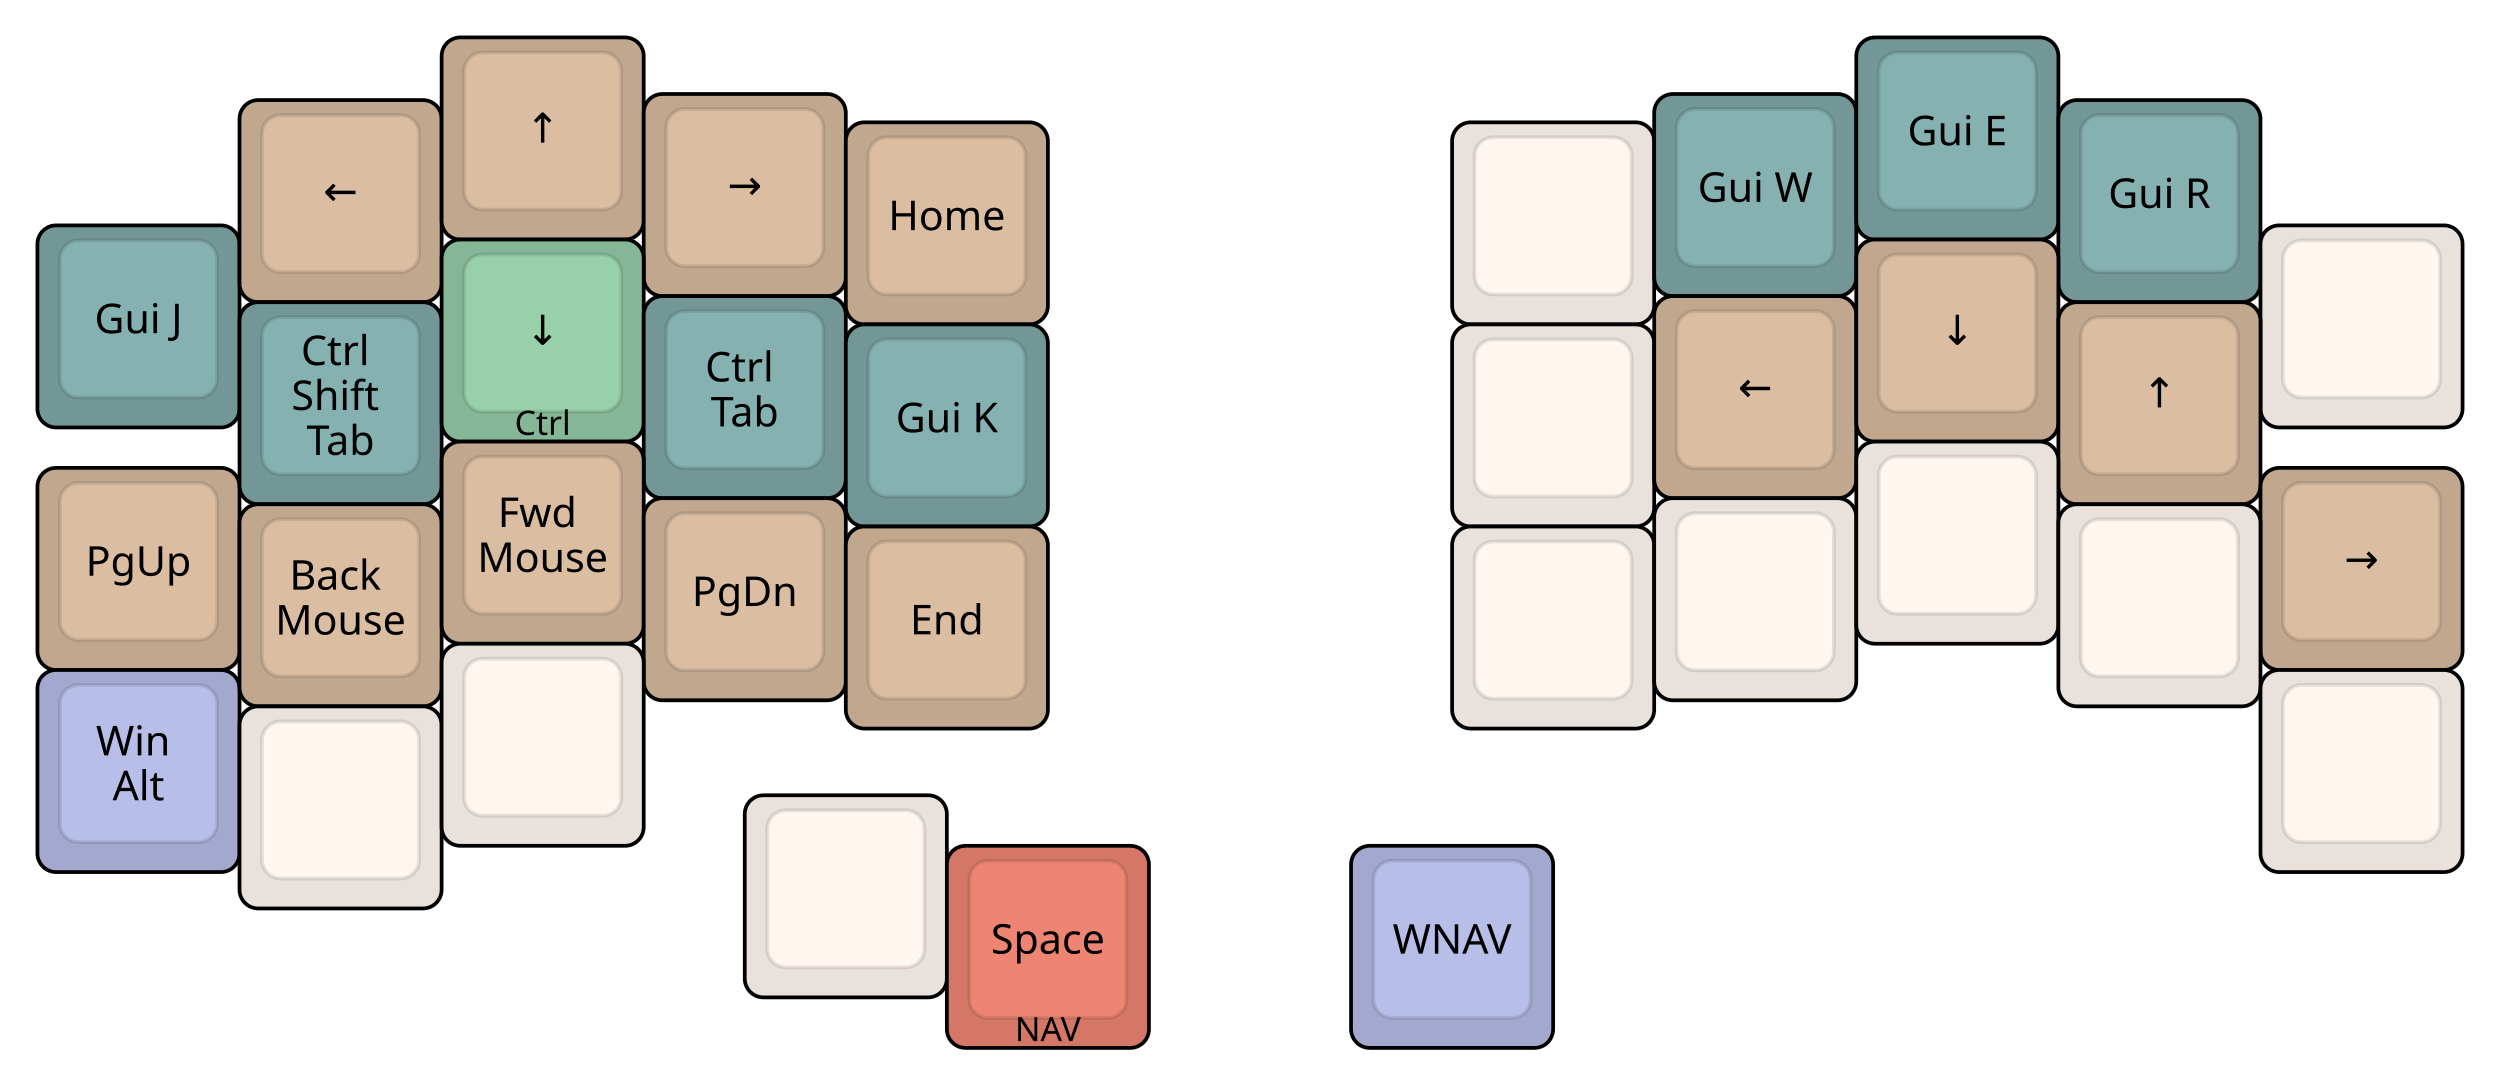
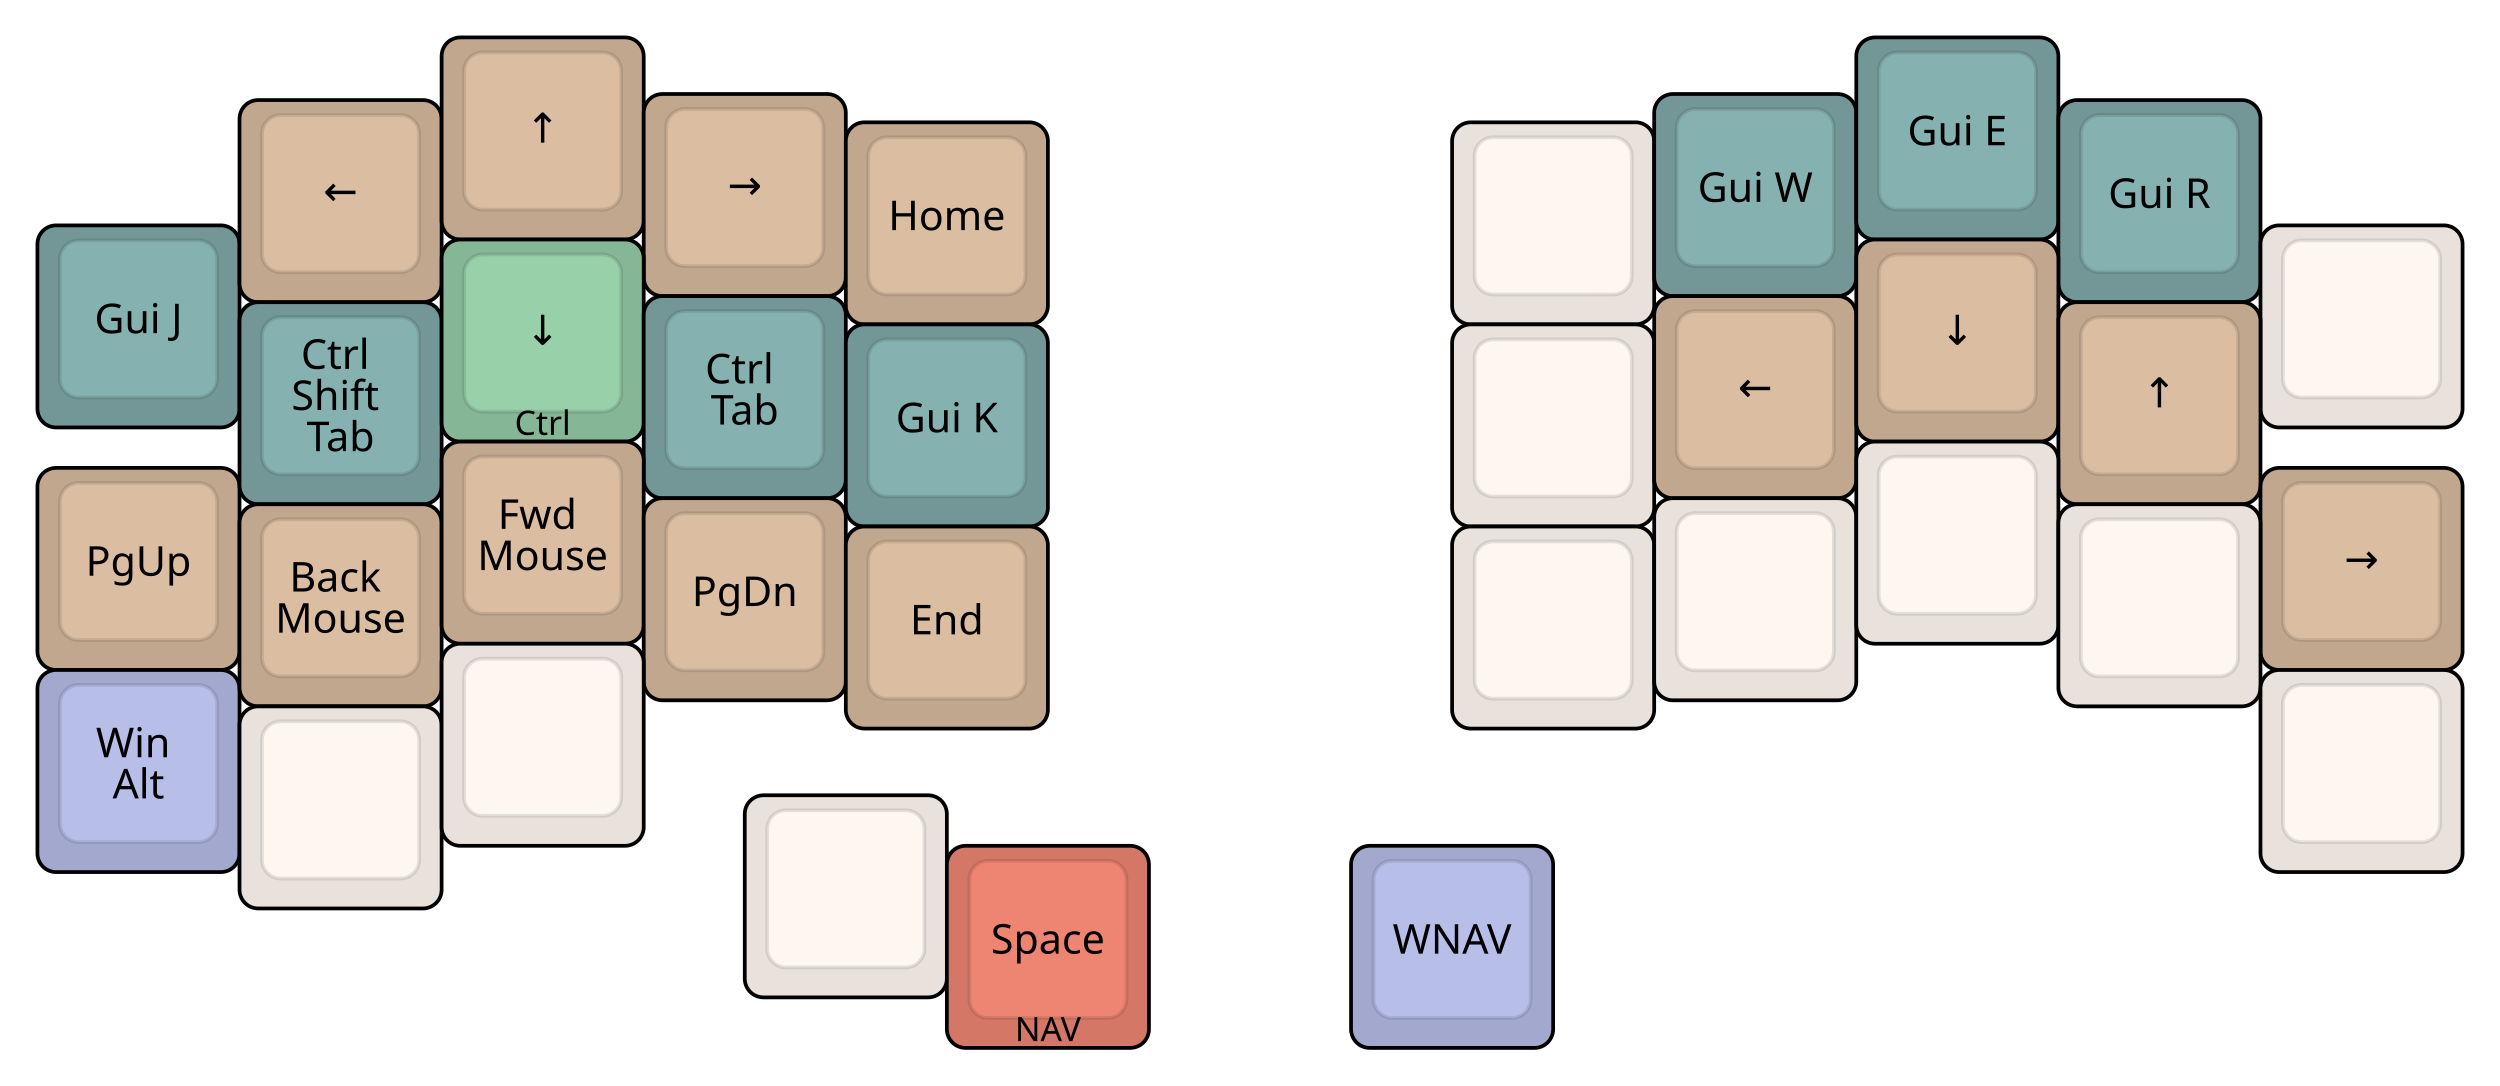
<svg xmlns="http://www.w3.org/2000/svg" width="668px" height="290x" viewBox="0 0 668 290">
  <style type="text/css">
    .keycap .border { stroke: black; stroke-width: 1; }
    .keycap .inner.border { stroke: rgba(0,0,0,.1); }
    .keycap { font-family: sans-serif; font-size: 11px}
    .keycap .sub { font-size: 9px}
  </style>
  <g class="keycap mod_implicit">
    <rect x="10" y="60.22" width="54" height="54" rx="5" fill="#739797" class="outer border" />
    <rect x="16" y="64.22" width="42" height="42" rx="5" fill="#86b1b1" class="inner border" />
    <text x="37" y="85.22" text-anchor="middle" dominant-baseline="middle" class="main">
      <tspan x="37" dy="0">Gui J</tspan>
    </text>
  </g>
  <g class="keycap default">
    <rect x="64" y="26.74" width="54" height="54" rx="5" fill="#c1a78e" class="outer border" />
    <rect x="70" y="30.74" width="42" height="42" rx="5" fill="#dbbda1" class="inner border" />
    <text x="91" y="51.74" text-anchor="middle" dominant-baseline="middle" class="main">
      <tspan x="91" dy="0">←</tspan>
    </text>
  </g>
  <g class="keycap default">
    <rect x="118" y="10" width="54" height="54" rx="5" fill="#c1a78e" class="outer border" />
    <rect x="124" y="14" width="42" height="42" rx="5" fill="#dbbda1" class="inner border" />
    <text x="145" y="35" text-anchor="middle" dominant-baseline="middle" class="main">
      <tspan x="145" dy="0">↑</tspan>
    </text>
  </g>
  <g class="keycap default">
    <rect x="172" y="25.12" width="54" height="54" rx="5" fill="#c1a78e" class="outer border" />
    <rect x="178" y="29.12" width="42" height="42" rx="5" fill="#dbbda1" class="inner border" />
    <text x="199" y="50.12" text-anchor="middle" dominant-baseline="middle" class="main">
      <tspan x="199" dy="0">→</tspan>
    </text>
  </g>
  <g class="keycap default">
    <rect x="226" y="32.68" width="54" height="54" rx="5" fill="#c1a78e" class="outer border" />
    <rect x="232" y="36.68" width="42" height="42" rx="5" fill="#dbbda1" class="inner border" />
    <text x="253" y="57.68" text-anchor="middle" dominant-baseline="middle" class="main">
      <tspan x="253" dy="0">Home</tspan>
    </text>
  </g>
  <g class="keycap blank">
    <rect x="388" y="32.68" width="54" height="54" rx="5" fill="#e9e1db" class="outer border" />
    <rect x="394" y="36.68" width="42" height="42" rx="5" fill="#fff6f0" class="inner border" />
  </g>
  <g class="keycap mod_implicit">
    <rect x="442" y="25.12" width="54" height="54" rx="5" fill="#739797" class="outer border" />
    <rect x="448" y="29.12" width="42" height="42" rx="5" fill="#86b1b1" class="inner border" />
    <text x="469" y="50.12" text-anchor="middle" dominant-baseline="middle" class="main">
      <tspan x="469" dy="0">Gui W</tspan>
    </text>
  </g>
  <g class="keycap mod_implicit">
    <rect x="496" y="10" width="54" height="54" rx="5" fill="#739797" class="outer border" />
    <rect x="502" y="14" width="42" height="42" rx="5" fill="#86b1b1" class="inner border" />
    <text x="523" y="35" text-anchor="middle" dominant-baseline="middle" class="main">
      <tspan x="523" dy="0">Gui E</tspan>
    </text>
  </g>
  <g class="keycap mod_implicit">
    <rect x="550" y="26.74" width="54" height="54" rx="5" fill="#739797" class="outer border" />
    <rect x="556" y="30.74" width="42" height="42" rx="5" fill="#86b1b1" class="inner border" />
    <text x="577" y="51.74" text-anchor="middle" dominant-baseline="middle" class="main">
      <tspan x="577" dy="0">Gui R</tspan>
    </text>
  </g>
  <g class="keycap blank">
    <rect x="604" y="60.22" width="54" height="54" rx="5" fill="#e9e1db" class="outer border" />
    <rect x="610" y="64.22" width="42" height="42" rx="5" fill="#fff6f0" class="inner border" />
  </g>
  <g class="keycap default">
    <rect x="10" y="125.02" width="54" height="54" rx="5" fill="#c1a78e" class="outer border" />
    <rect x="16" y="129.02" width="42" height="42" rx="5" fill="#dbbda1" class="inner border" />
    <text x="37" y="150.02" text-anchor="middle" dominant-baseline="middle" class="main">
      <tspan x="37" dy="0">PgUp</tspan>
    </text>
  </g>
  <g class="keycap mod_implicit">
    <rect x="64" y="80.74" width="54" height="54" rx="5" fill="#739797" class="outer border" />
    <rect x="70" y="84.74" width="42" height="42" rx="5" fill="#86b1b1" class="inner border" />
-     <text x="91" y="93.74" text-anchor="middle" dominant-baseline="middle" class="main">
+     <text x="91" y="94.74" text-anchor="middle" dominant-baseline="middle" class="main">
      <tspan x="91" dy="0">Ctrl</tspan>
-       <tspan x="91" dy="12">Shift</tspan>
-       <tspan x="91" dy="12">Tab</tspan>
+       <tspan x="91" dy="11">Shift</tspan>
+       <tspan x="91" dy="11">Tab</tspan>
    </text>
  </g>
  <g class="keycap mod_down">
    <rect x="118" y="64" width="54" height="54" rx="5" fill="#85b695" class="outer border" />
    <rect x="124" y="68" width="42" height="42" rx="5" fill="#98d0aa" class="inner border" />
    <text x="145" y="89" text-anchor="middle" dominant-baseline="middle" class="main">
      <tspan x="145" dy="0">↓</tspan>
    </text>
    <text x="145" y="116.2" text-anchor="middle" class="sub">Ctrl</text>
  </g>
  <g class="keycap mod_implicit">
    <rect x="172" y="79.12" width="54" height="54" rx="5" fill="#739797" class="outer border" />
    <rect x="178" y="83.12" width="42" height="42" rx="5" fill="#86b1b1" class="inner border" />
-     <text x="199" y="98.12" text-anchor="middle" dominant-baseline="middle" class="main">
+     <text x="199" y="98.62" text-anchor="middle" dominant-baseline="middle" class="main">
      <tspan x="199" dy="0">Ctrl</tspan>
-       <tspan x="199" dy="12">Tab</tspan>
+       <tspan x="199" dy="11">Tab</tspan>
    </text>
  </g>
  <g class="keycap mod_implicit">
    <rect x="226" y="86.68" width="54" height="54" rx="5" fill="#739797" class="outer border" />
    <rect x="232" y="90.68" width="42" height="42" rx="5" fill="#86b1b1" class="inner border" />
    <text x="253" y="111.68" text-anchor="middle" dominant-baseline="middle" class="main">
      <tspan x="253" dy="0">Gui K</tspan>
    </text>
  </g>
  <g class="keycap blank">
    <rect x="388" y="86.68" width="54" height="54" rx="5" fill="#e9e1db" class="outer border" />
    <rect x="394" y="90.68" width="42" height="42" rx="5" fill="#fff6f0" class="inner border" />
  </g>
  <g class="keycap default">
    <rect x="442" y="79.12" width="54" height="54" rx="5" fill="#c1a78e" class="outer border" />
    <rect x="448" y="83.12" width="42" height="42" rx="5" fill="#dbbda1" class="inner border" />
    <text x="469" y="104.12" text-anchor="middle" dominant-baseline="middle" class="main">
      <tspan x="469" dy="0">←</tspan>
    </text>
  </g>
  <g class="keycap default">
    <rect x="496" y="64" width="54" height="54" rx="5" fill="#c1a78e" class="outer border" />
    <rect x="502" y="68" width="42" height="42" rx="5" fill="#dbbda1" class="inner border" />
    <text x="523" y="89" text-anchor="middle" dominant-baseline="middle" class="main">
      <tspan x="523" dy="0">↓</tspan>
    </text>
  </g>
  <g class="keycap default">
    <rect x="550" y="80.74" width="54" height="54" rx="5" fill="#c1a78e" class="outer border" />
    <rect x="556" y="84.74" width="42" height="42" rx="5" fill="#dbbda1" class="inner border" />
    <text x="577" y="105.74" text-anchor="middle" dominant-baseline="middle" class="main">
      <tspan x="577" dy="0">↑</tspan>
    </text>
  </g>
  <g class="keycap default">
    <rect x="604" y="125.02" width="54" height="54" rx="5" fill="#c1a78e" class="outer border" />
    <rect x="610" y="129.02" width="42" height="42" rx="5" fill="#dbbda1" class="inner border" />
    <text x="631" y="150.02" text-anchor="middle" dominant-baseline="middle" class="main">
      <tspan x="631" dy="0">→</tspan>
    </text>
  </g>
  <g class="keycap layer_down">
    <rect x="10" y="179.02" width="54" height="54" rx="5" fill="#a3a9ce" class="outer border" />
    <rect x="16" y="183.02" width="42" height="42" rx="5" fill="#b7bee8" class="inner border" />
-     <text x="37" y="198.02" text-anchor="middle" dominant-baseline="middle" class="main">
+     <text x="37" y="198.52" text-anchor="middle" dominant-baseline="middle" class="main">
      <tspan x="37" dy="0">Win</tspan>
-       <tspan x="37" dy="12">Alt</tspan>
+       <tspan x="37" dy="11">Alt</tspan>
    </text>
  </g>
  <g class="keycap default">
    <rect x="64" y="134.74" width="54" height="54" rx="5" fill="#c1a78e" class="outer border" />
    <rect x="70" y="138.74" width="42" height="42" rx="5" fill="#dbbda1" class="inner border" />
-     <text x="91" y="153.74" text-anchor="middle" dominant-baseline="middle" class="main">
+     <text x="91" y="154.24" text-anchor="middle" dominant-baseline="middle" class="main">
      <tspan x="91" dy="0">Back</tspan>
-       <tspan x="91" dy="12">Mouse</tspan>
+       <tspan x="91" dy="11">Mouse</tspan>
    </text>
  </g>
  <g class="keycap default">
    <rect x="118" y="118" width="54" height="54" rx="5" fill="#c1a78e" class="outer border" />
    <rect x="124" y="122" width="42" height="42" rx="5" fill="#dbbda1" class="inner border" />
-     <text x="145" y="137" text-anchor="middle" dominant-baseline="middle" class="main">
+     <text x="145" y="137.5" text-anchor="middle" dominant-baseline="middle" class="main">
      <tspan x="145" dy="0">Fwd</tspan>
-       <tspan x="145" dy="12">Mouse</tspan>
+       <tspan x="145" dy="11">Mouse</tspan>
    </text>
  </g>
  <g class="keycap default">
    <rect x="172" y="133.12" width="54" height="54" rx="5" fill="#c1a78e" class="outer border" />
    <rect x="178" y="137.12" width="42" height="42" rx="5" fill="#dbbda1" class="inner border" />
    <text x="199" y="158.12" text-anchor="middle" dominant-baseline="middle" class="main">
      <tspan x="199" dy="0">PgDn</tspan>
    </text>
  </g>
  <g class="keycap default">
    <rect x="226" y="140.68" width="54" height="54" rx="5" fill="#c1a78e" class="outer border" />
    <rect x="232" y="144.68" width="42" height="42" rx="5" fill="#dbbda1" class="inner border" />
    <text x="253" y="165.68" text-anchor="middle" dominant-baseline="middle" class="main">
      <tspan x="253" dy="0">End</tspan>
    </text>
  </g>
  <g class="keycap blank">
    <rect x="388" y="140.68" width="54" height="54" rx="5" fill="#e9e1db" class="outer border" />
    <rect x="394" y="144.68" width="42" height="42" rx="5" fill="#fff6f0" class="inner border" />
  </g>
  <g class="keycap blank">
    <rect x="442" y="133.12" width="54" height="54" rx="5" fill="#e9e1db" class="outer border" />
    <rect x="448" y="137.12" width="42" height="42" rx="5" fill="#fff6f0" class="inner border" />
  </g>
  <g class="keycap blank">
    <rect x="496" y="118" width="54" height="54" rx="5" fill="#e9e1db" class="outer border" />
    <rect x="502" y="122" width="42" height="42" rx="5" fill="#fff6f0" class="inner border" />
  </g>
  <g class="keycap blank">
    <rect x="550" y="134.74" width="54" height="54" rx="5" fill="#e9e1db" class="outer border" />
    <rect x="556" y="138.74" width="42" height="42" rx="5" fill="#fff6f0" class="inner border" />
  </g>
  <g class="keycap blank">
    <rect x="604" y="179.02" width="54" height="54" rx="5" fill="#e9e1db" class="outer border" />
    <rect x="610" y="183.02" width="42" height="42" rx="5" fill="#fff6f0" class="inner border" />
  </g>
  <g class="keycap blank">
    <rect x="64" y="188.74" width="54" height="54" rx="5" fill="#e9e1db" class="outer border" />
    <rect x="70" y="192.74" width="42" height="42" rx="5" fill="#fff6f0" class="inner border" />
  </g>
  <g class="keycap blank">
    <rect x="118" y="172" width="54" height="54" rx="5" fill="#e9e1db" class="outer border" />
    <rect x="124" y="176" width="42" height="42" rx="5" fill="#fff6f0" class="inner border" />
  </g>
  <g class="keycap blank">
    <rect x="199" y="212.5" width="54" height="54" rx="5" fill="#e9e1db" class="outer border" />
    <rect x="205" y="216.5" width="42" height="42" rx="5" fill="#fff6f0" class="inner border" />
  </g>
  <g class="keycap active_layer">
    <rect x="253" y="226" width="54" height="54" rx="5" fill="#d47766" class="outer border" />
    <rect x="259" y="230" width="42" height="42" rx="5" fill="#ee8572" class="inner border" />
    <text x="280" y="251" text-anchor="middle" dominant-baseline="middle" class="main">
      <tspan x="280" dy="0">Space</tspan>
    </text>
    <text x="280" y="278.2" text-anchor="middle" class="sub">NAV</text>
  </g>
  <g class="keycap layer_down">
    <rect x="361" y="226" width="54" height="54" rx="5" fill="#a3a9ce" class="outer border" />
    <rect x="367" y="230" width="42" height="42" rx="5" fill="#b7bee8" class="inner border" />
    <text x="388" y="251" text-anchor="middle" dominant-baseline="middle" class="main">
      <tspan x="388" dy="0">WNAV</tspan>
    </text>
  </g>
</svg>
